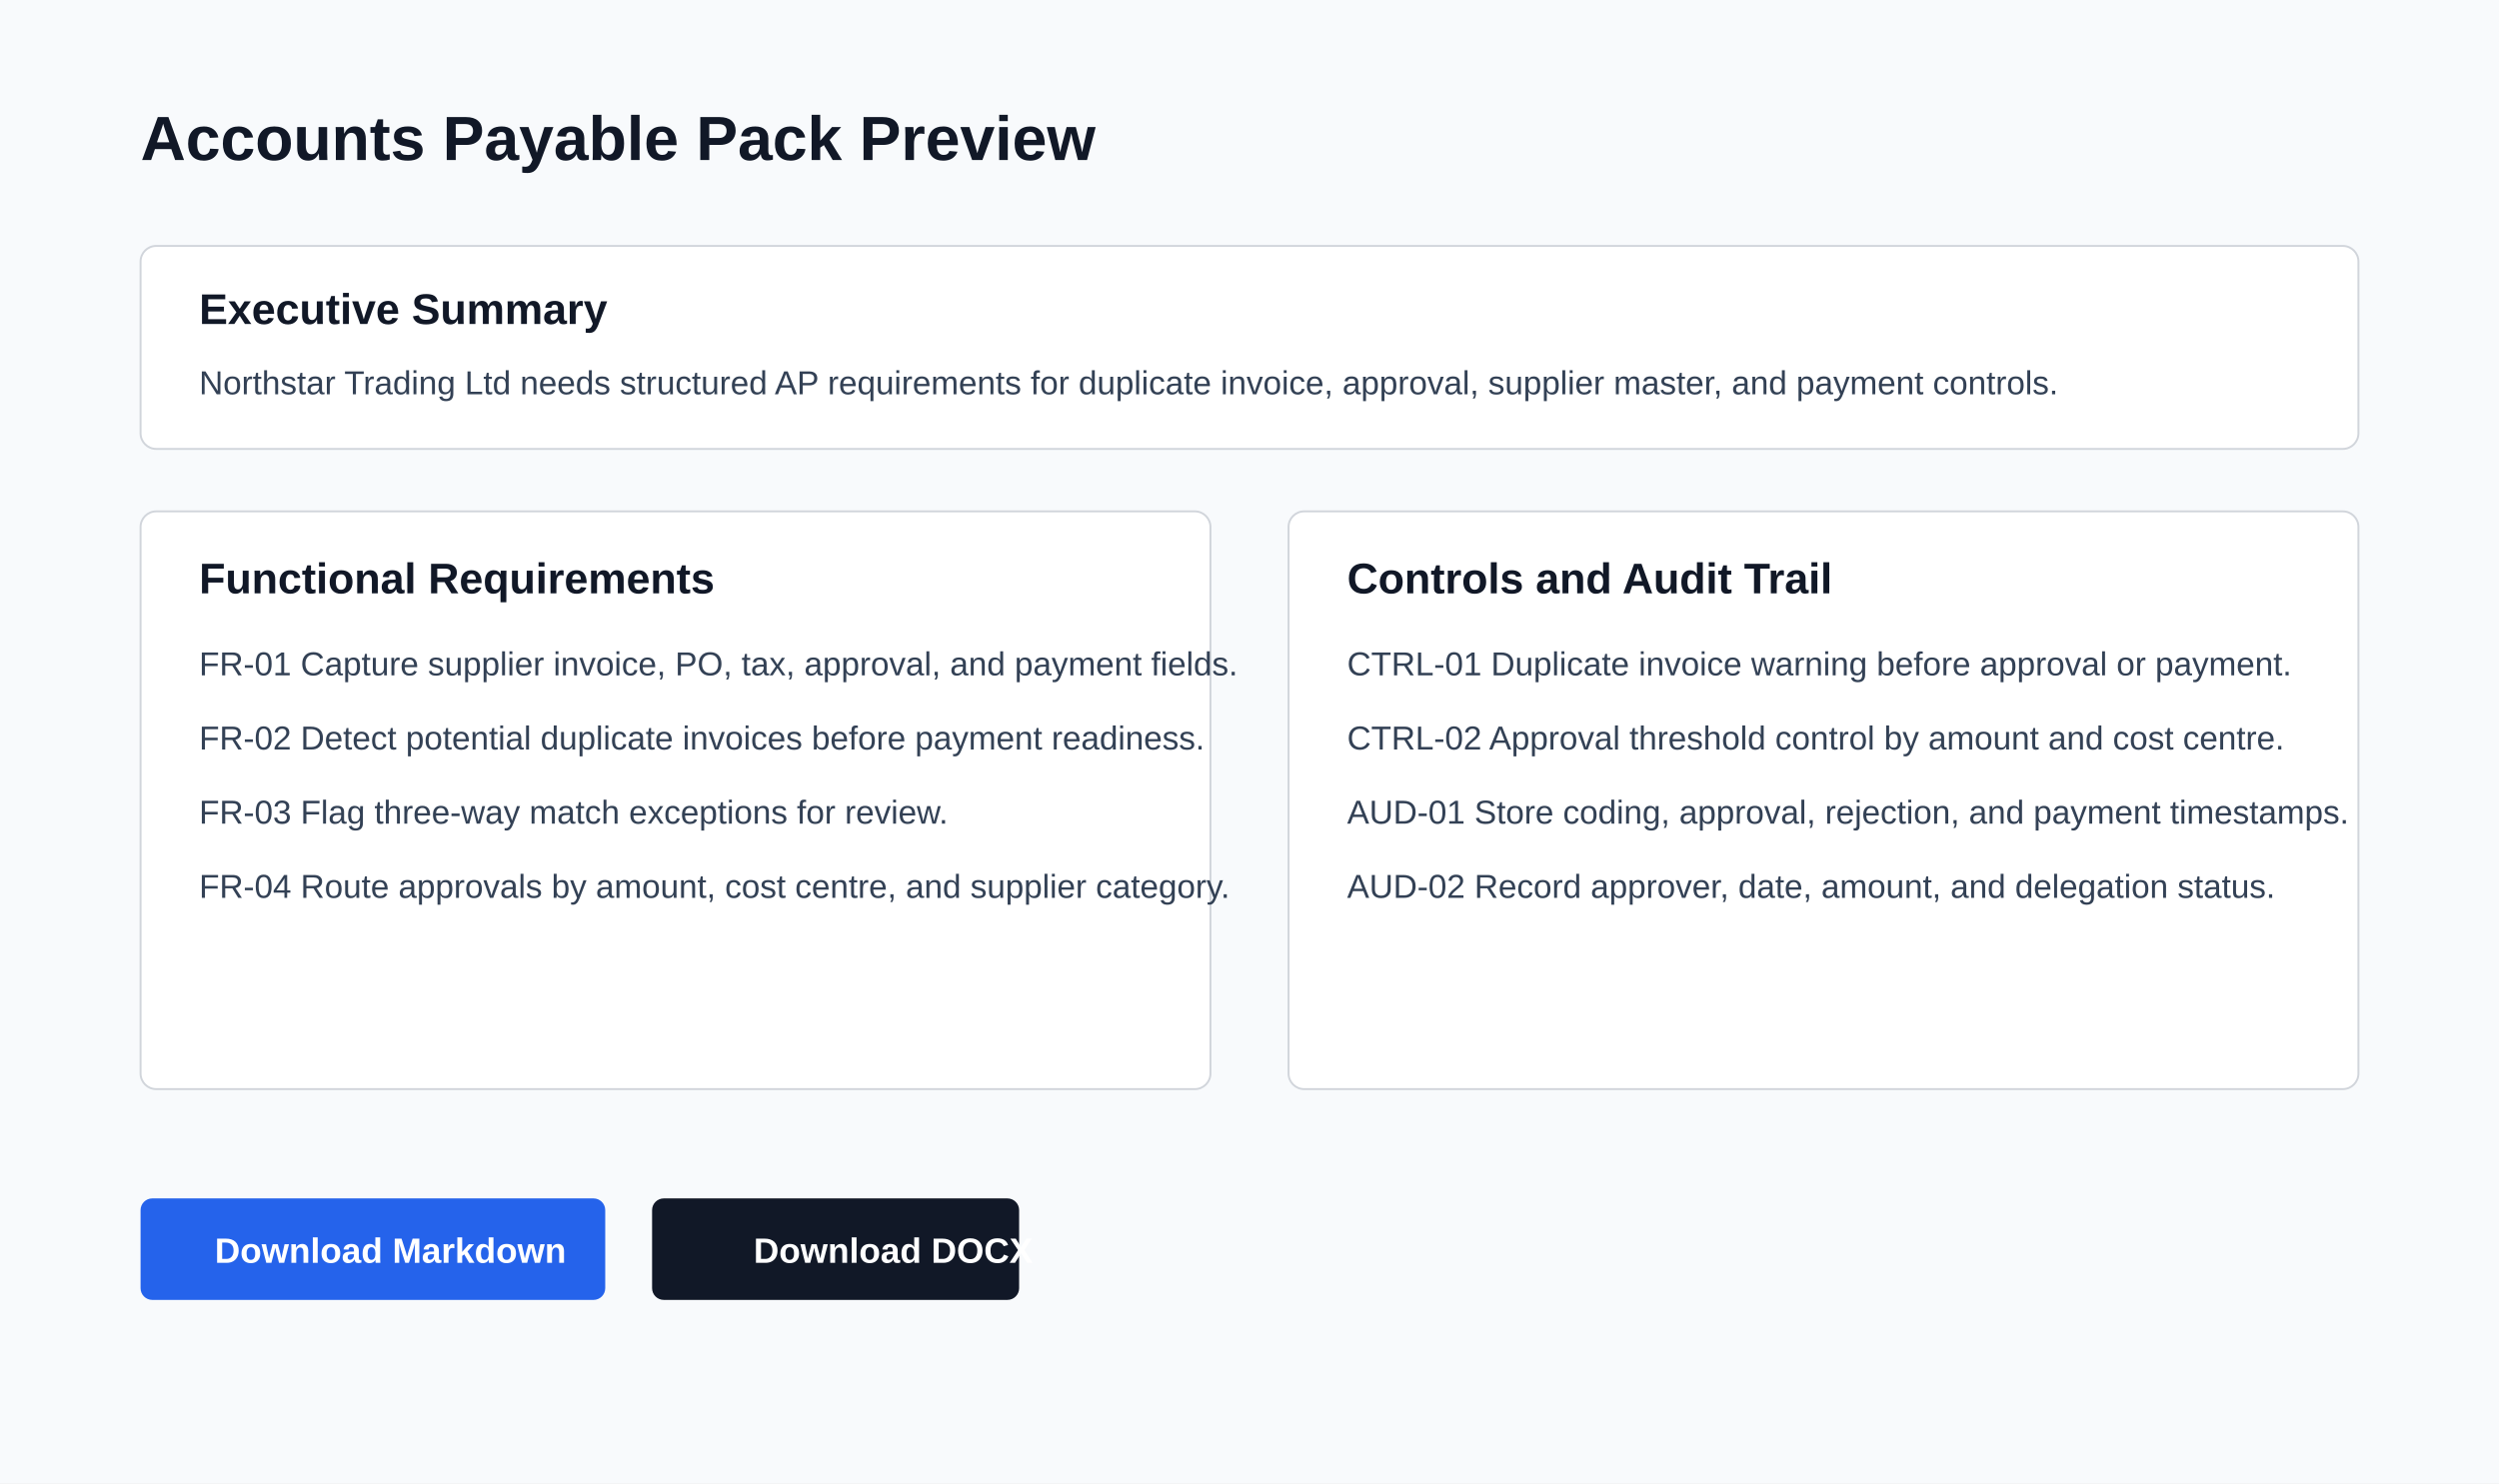
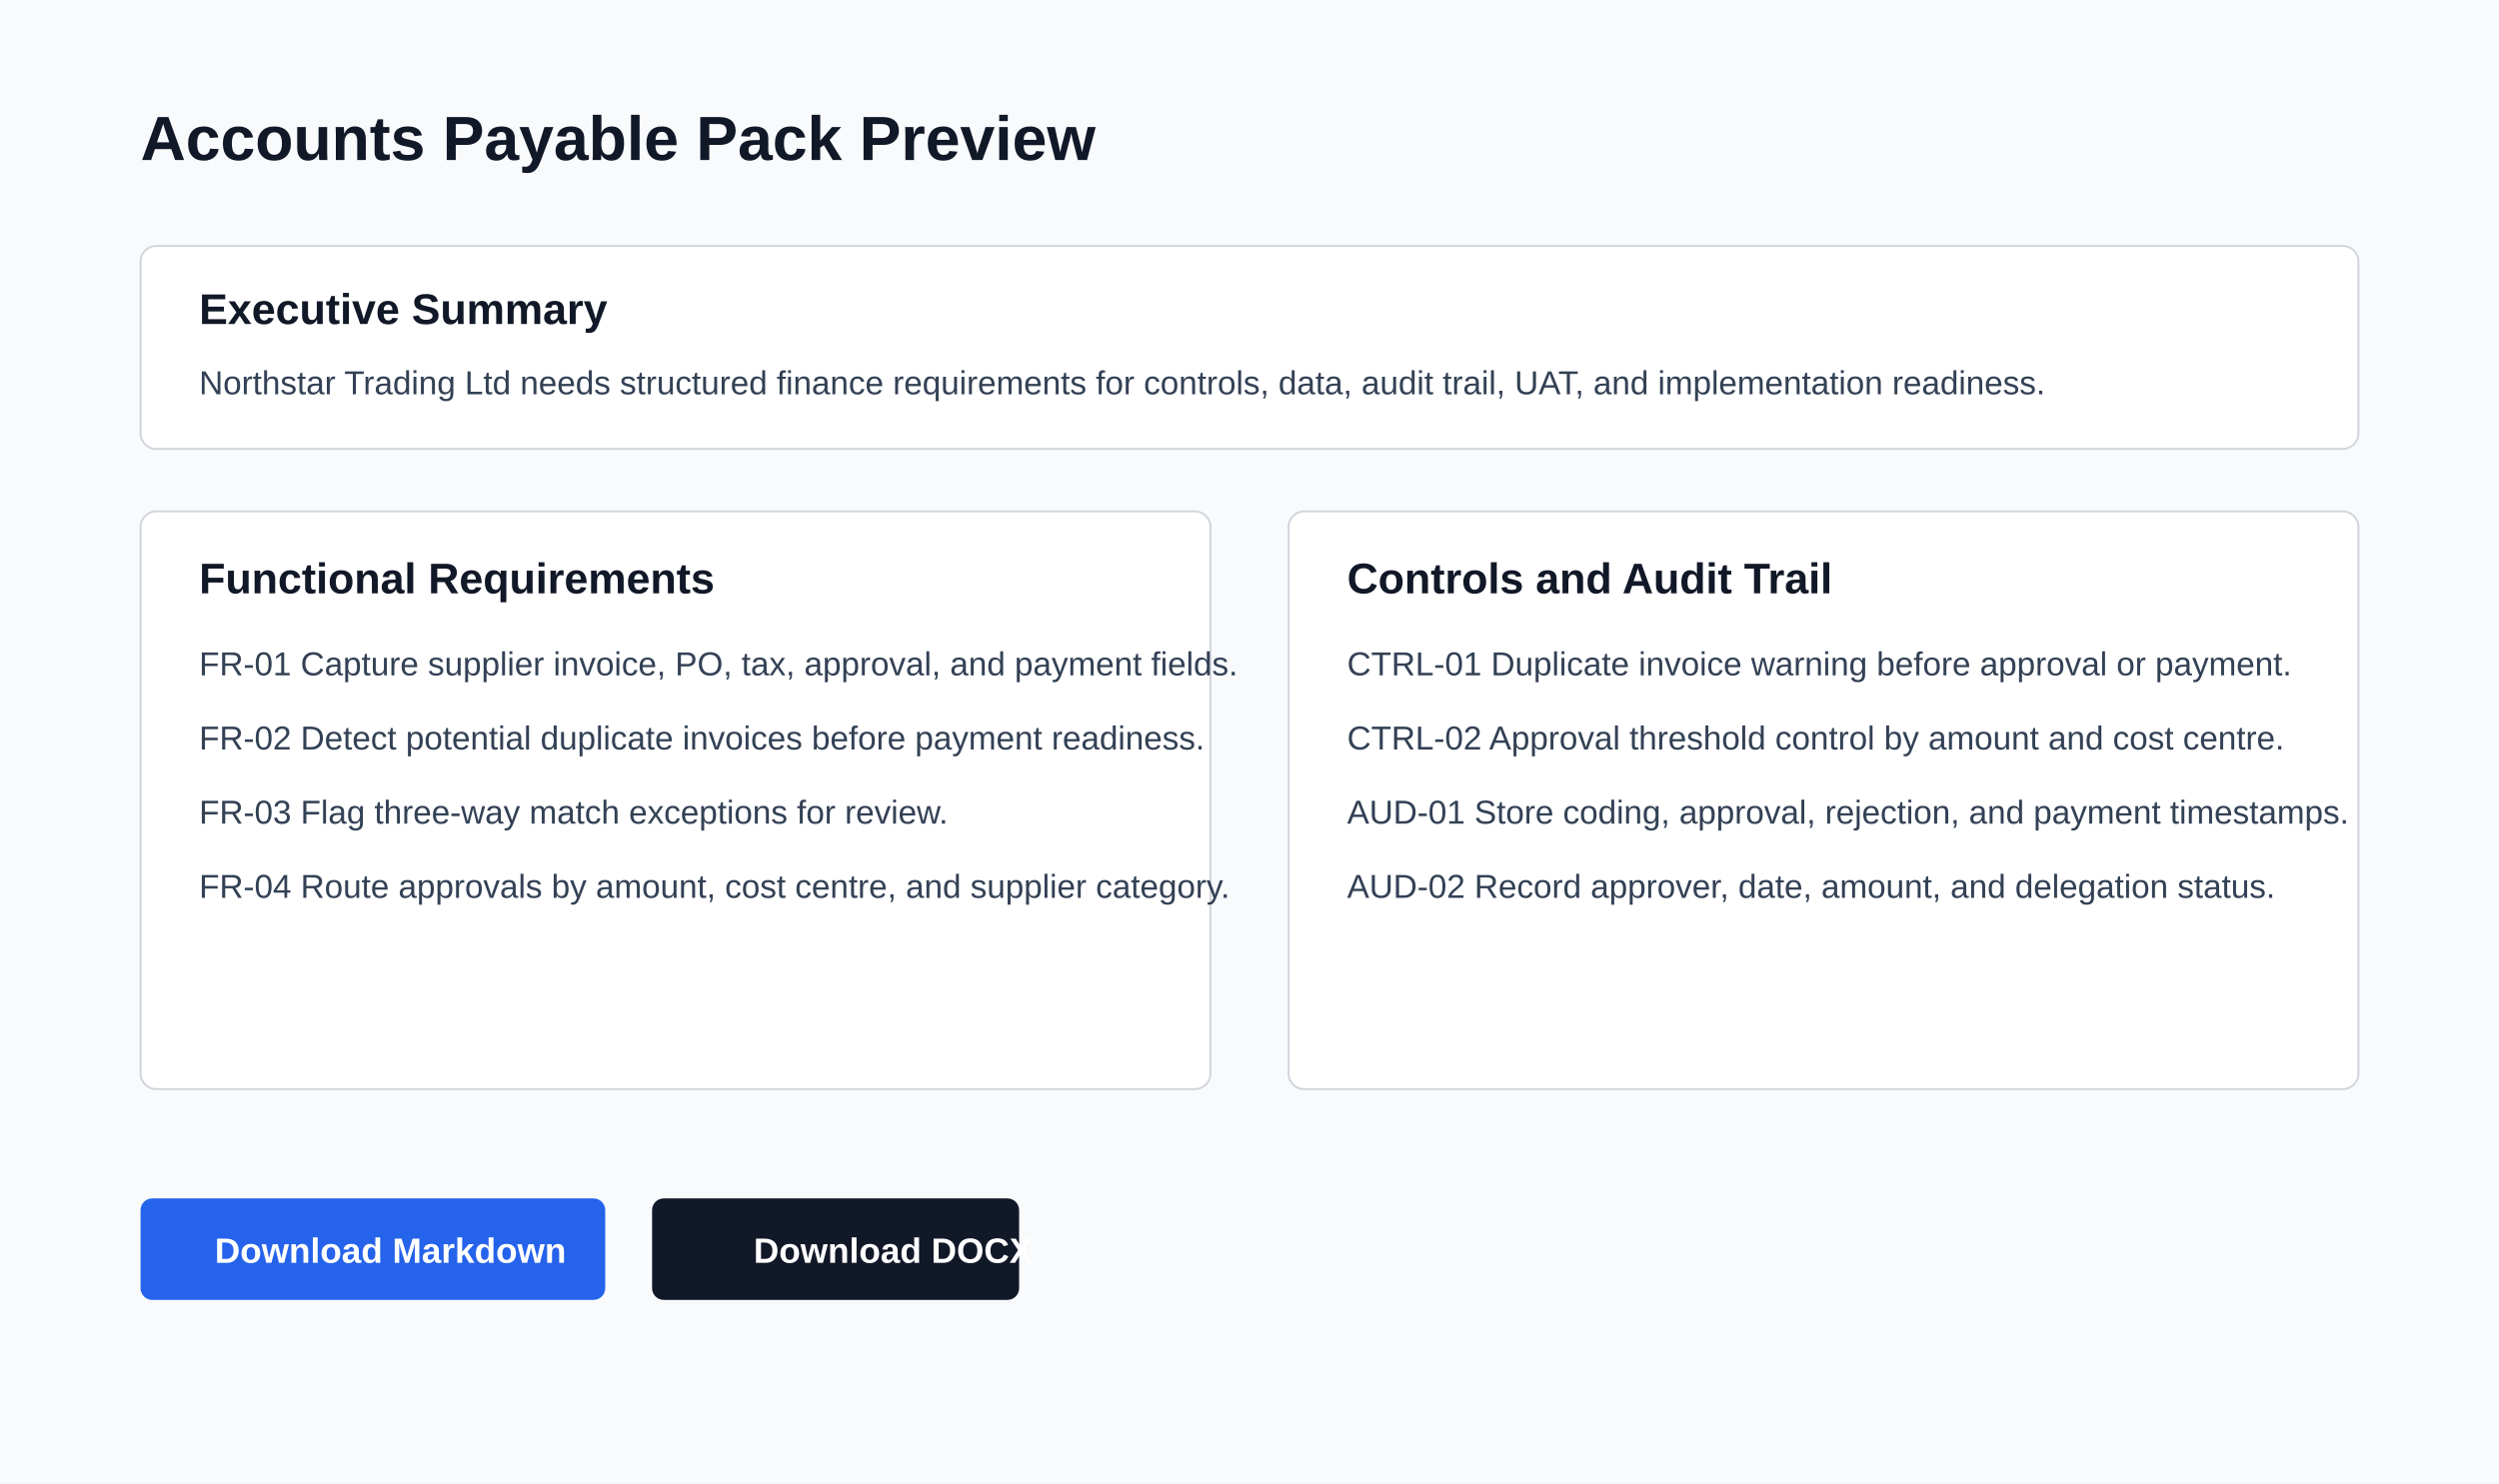
<svg xmlns="http://www.w3.org/2000/svg" width="1280" height="760" viewBox="0 0 1280 760" role="img" aria-label="Generated requirements pack preview">
  <rect width="1280" height="760" fill="#f8fafc" />
  <text x="72" y="82" font-family="Arial, sans-serif" font-size="32" font-weight="700" fill="#111827">Accounts Payable Pack Preview</text>
  <rect x="72" y="126" width="1136" height="104" rx="8" fill="#ffffff" stroke="#d1d5db" />
  <text x="102" y="166" font-family="Arial, sans-serif" font-size="22" font-weight="700" fill="#111827">Executive Summary</text>
-   <text x="102" y="202" font-family="Arial, sans-serif" font-size="17" fill="#334155">Northstar Trading Ltd needs structured AP requirements for duplicate invoice, approval, supplier master, and payment controls.</text>
+   <text x="102" y="202" font-family="Arial, sans-serif" font-size="17" fill="#334155">Northstar Trading Ltd needs structured finance requirements for controls, data, audit trail, UAT, and implementation readiness.</text>
  <rect x="72" y="262" width="548" height="296" rx="8" fill="#ffffff" stroke="#d1d5db" />
  <text x="102" y="304" font-family="Arial, sans-serif" font-size="22" font-weight="700" fill="#111827">Functional Requirements</text>
  <text x="102" y="346" font-family="Arial, sans-serif" font-size="17" fill="#334155">FR-01 Capture supplier invoice, PO, tax, approval, and payment fields.</text>
  <text x="102" y="384" font-family="Arial, sans-serif" font-size="17" fill="#334155">FR-02 Detect potential duplicate invoices before payment readiness.</text>
  <text x="102" y="422" font-family="Arial, sans-serif" font-size="17" fill="#334155">FR-03 Flag three-way match exceptions for review.</text>
  <text x="102" y="460" font-family="Arial, sans-serif" font-size="17" fill="#334155">FR-04 Route approvals by amount, cost centre, and supplier category.</text>
  <rect x="660" y="262" width="548" height="296" rx="8" fill="#ffffff" stroke="#d1d5db" />
  <text x="690" y="304" font-family="Arial, sans-serif" font-size="22" font-weight="700" fill="#111827">Controls and Audit Trail</text>
  <text x="690" y="346" font-family="Arial, sans-serif" font-size="17" fill="#334155">CTRL-01 Duplicate invoice warning before approval or payment.</text>
  <text x="690" y="384" font-family="Arial, sans-serif" font-size="17" fill="#334155">CTRL-02 Approval threshold control by amount and cost centre.</text>
  <text x="690" y="422" font-family="Arial, sans-serif" font-size="17" fill="#334155">AUD-01 Store coding, approval, rejection, and payment timestamps.</text>
  <text x="690" y="460" font-family="Arial, sans-serif" font-size="17" fill="#334155">AUD-02 Record approver, date, amount, and delegation status.</text>
  <rect x="72" y="614" width="238" height="52" rx="6" fill="#2563eb" />
  <text x="110" y="647" font-family="Arial, sans-serif" font-size="18" font-weight="700" fill="#ffffff">Download Markdown</text>
  <rect x="334" y="614" width="188" height="52" rx="6" fill="#111827" />
  <text x="386" y="647" font-family="Arial, sans-serif" font-size="18" font-weight="700" fill="#ffffff">Download DOCX</text>
</svg>
